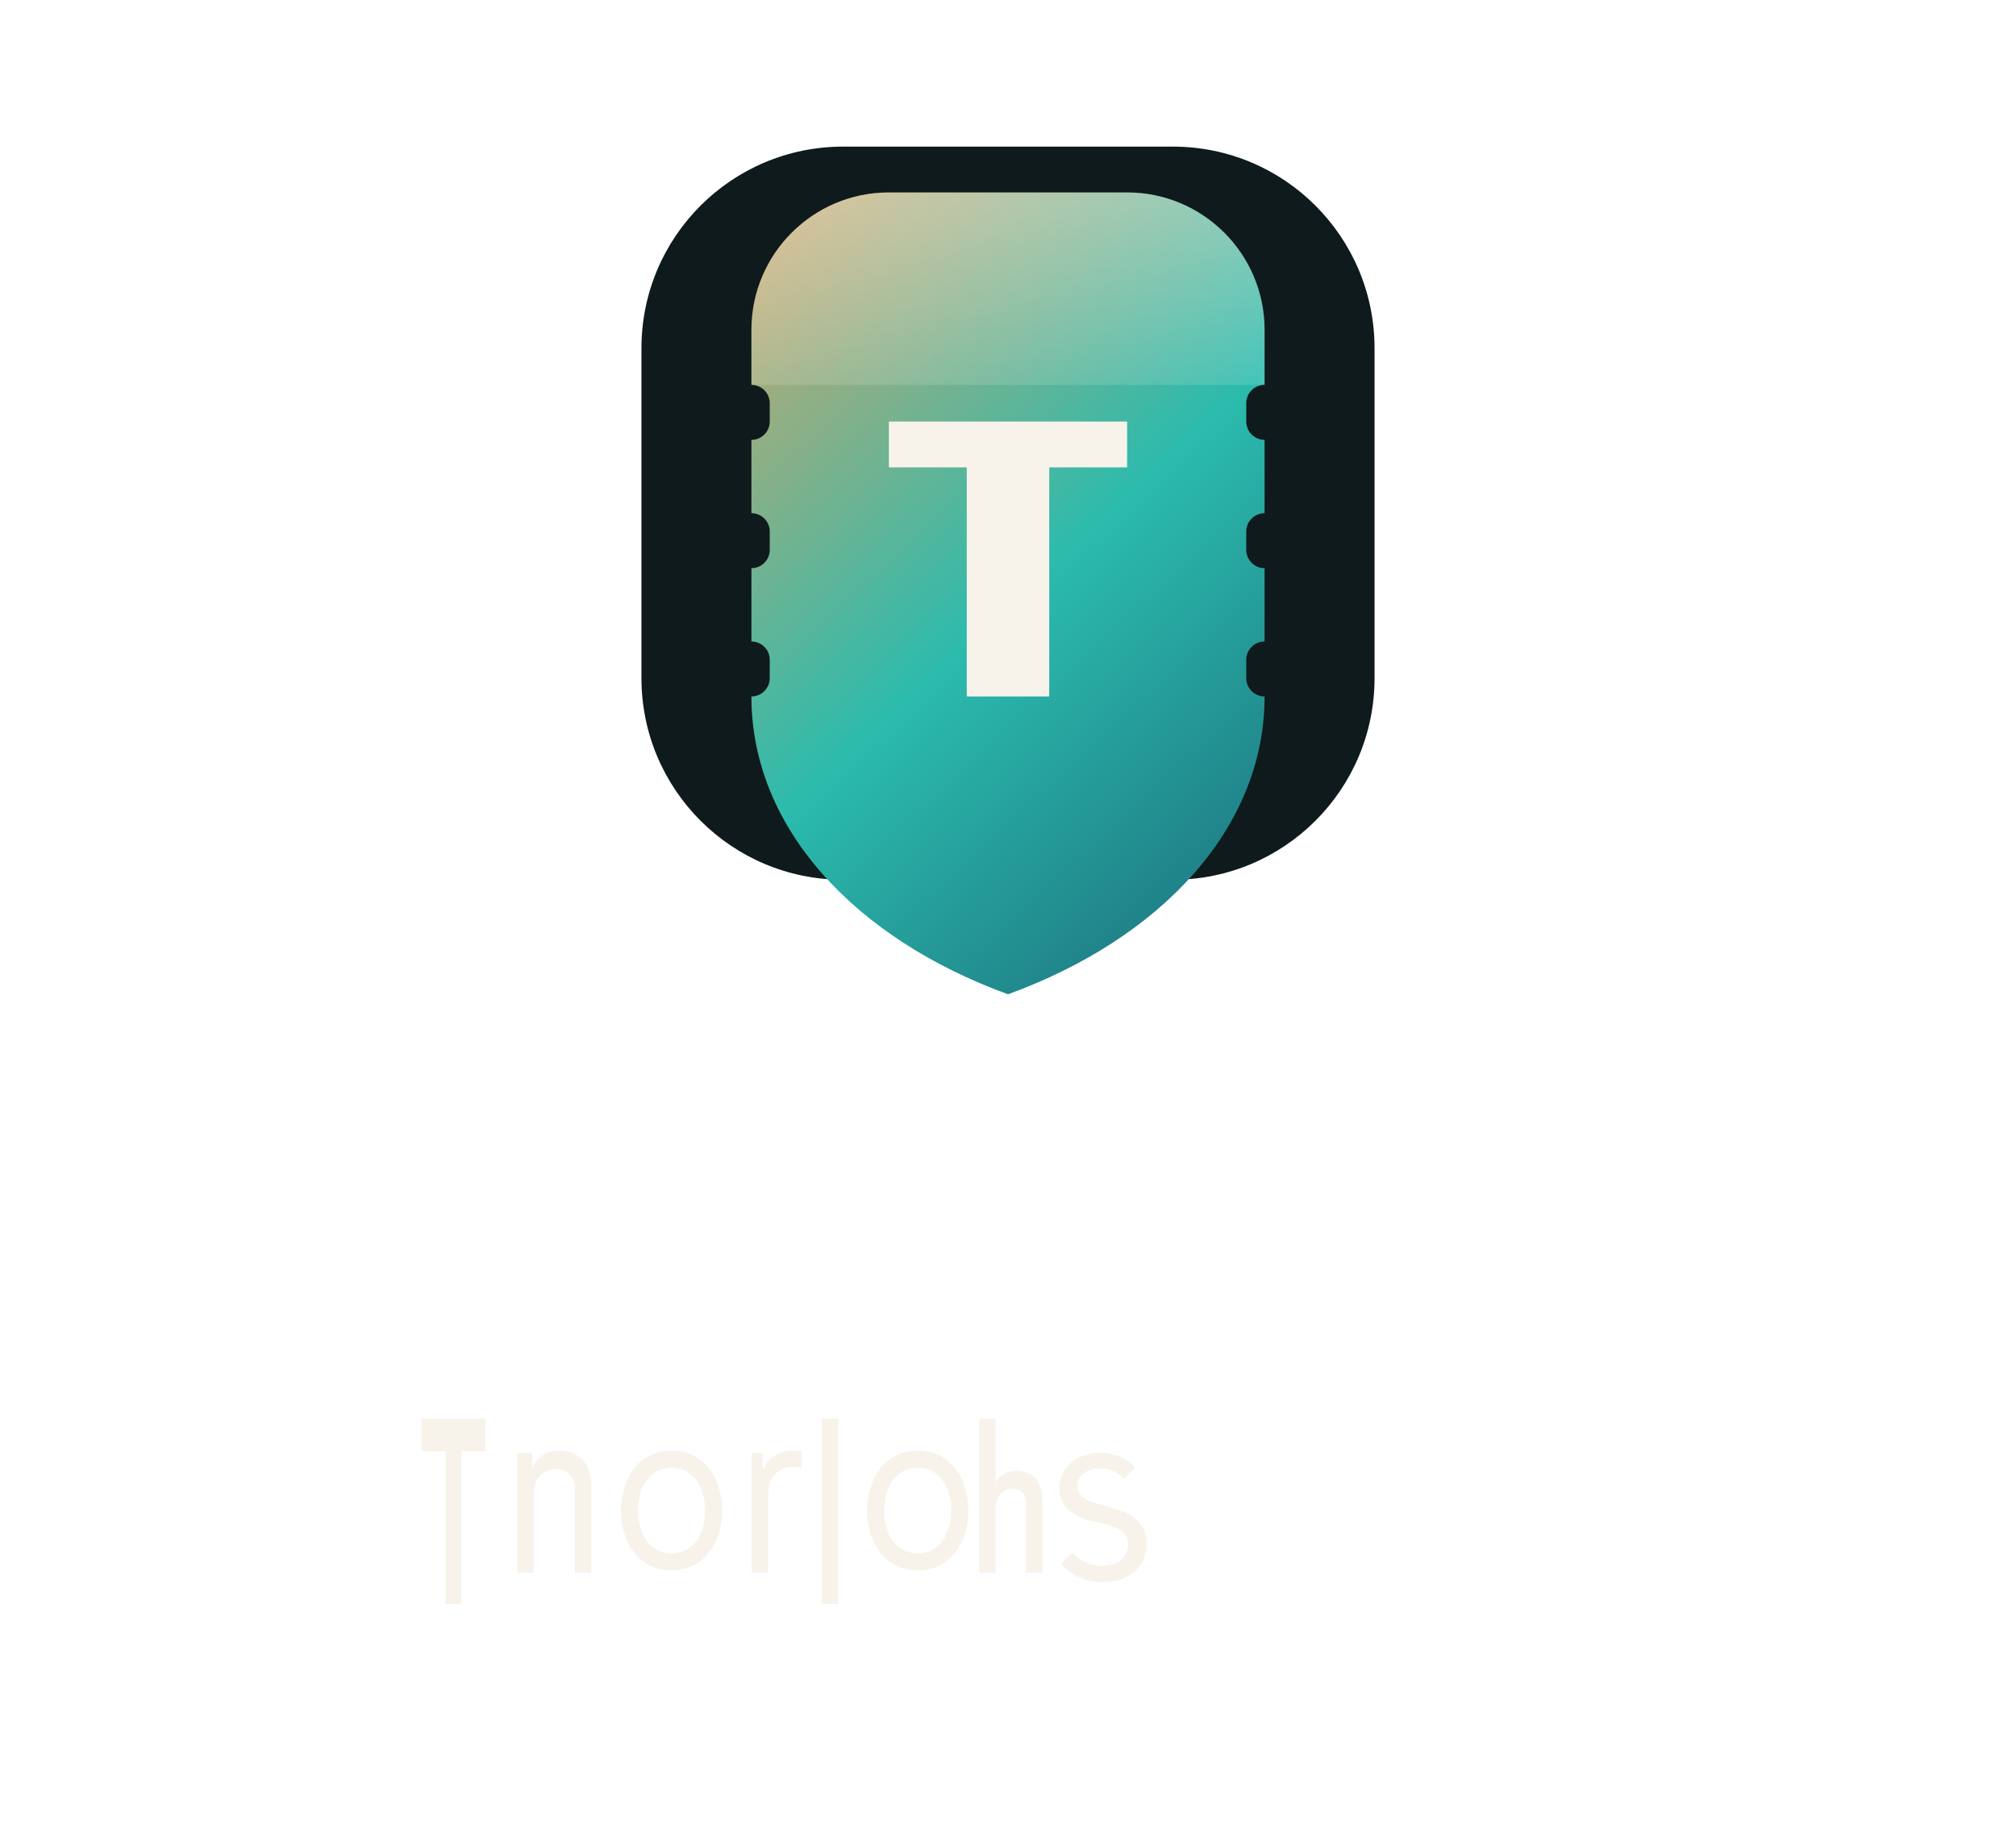
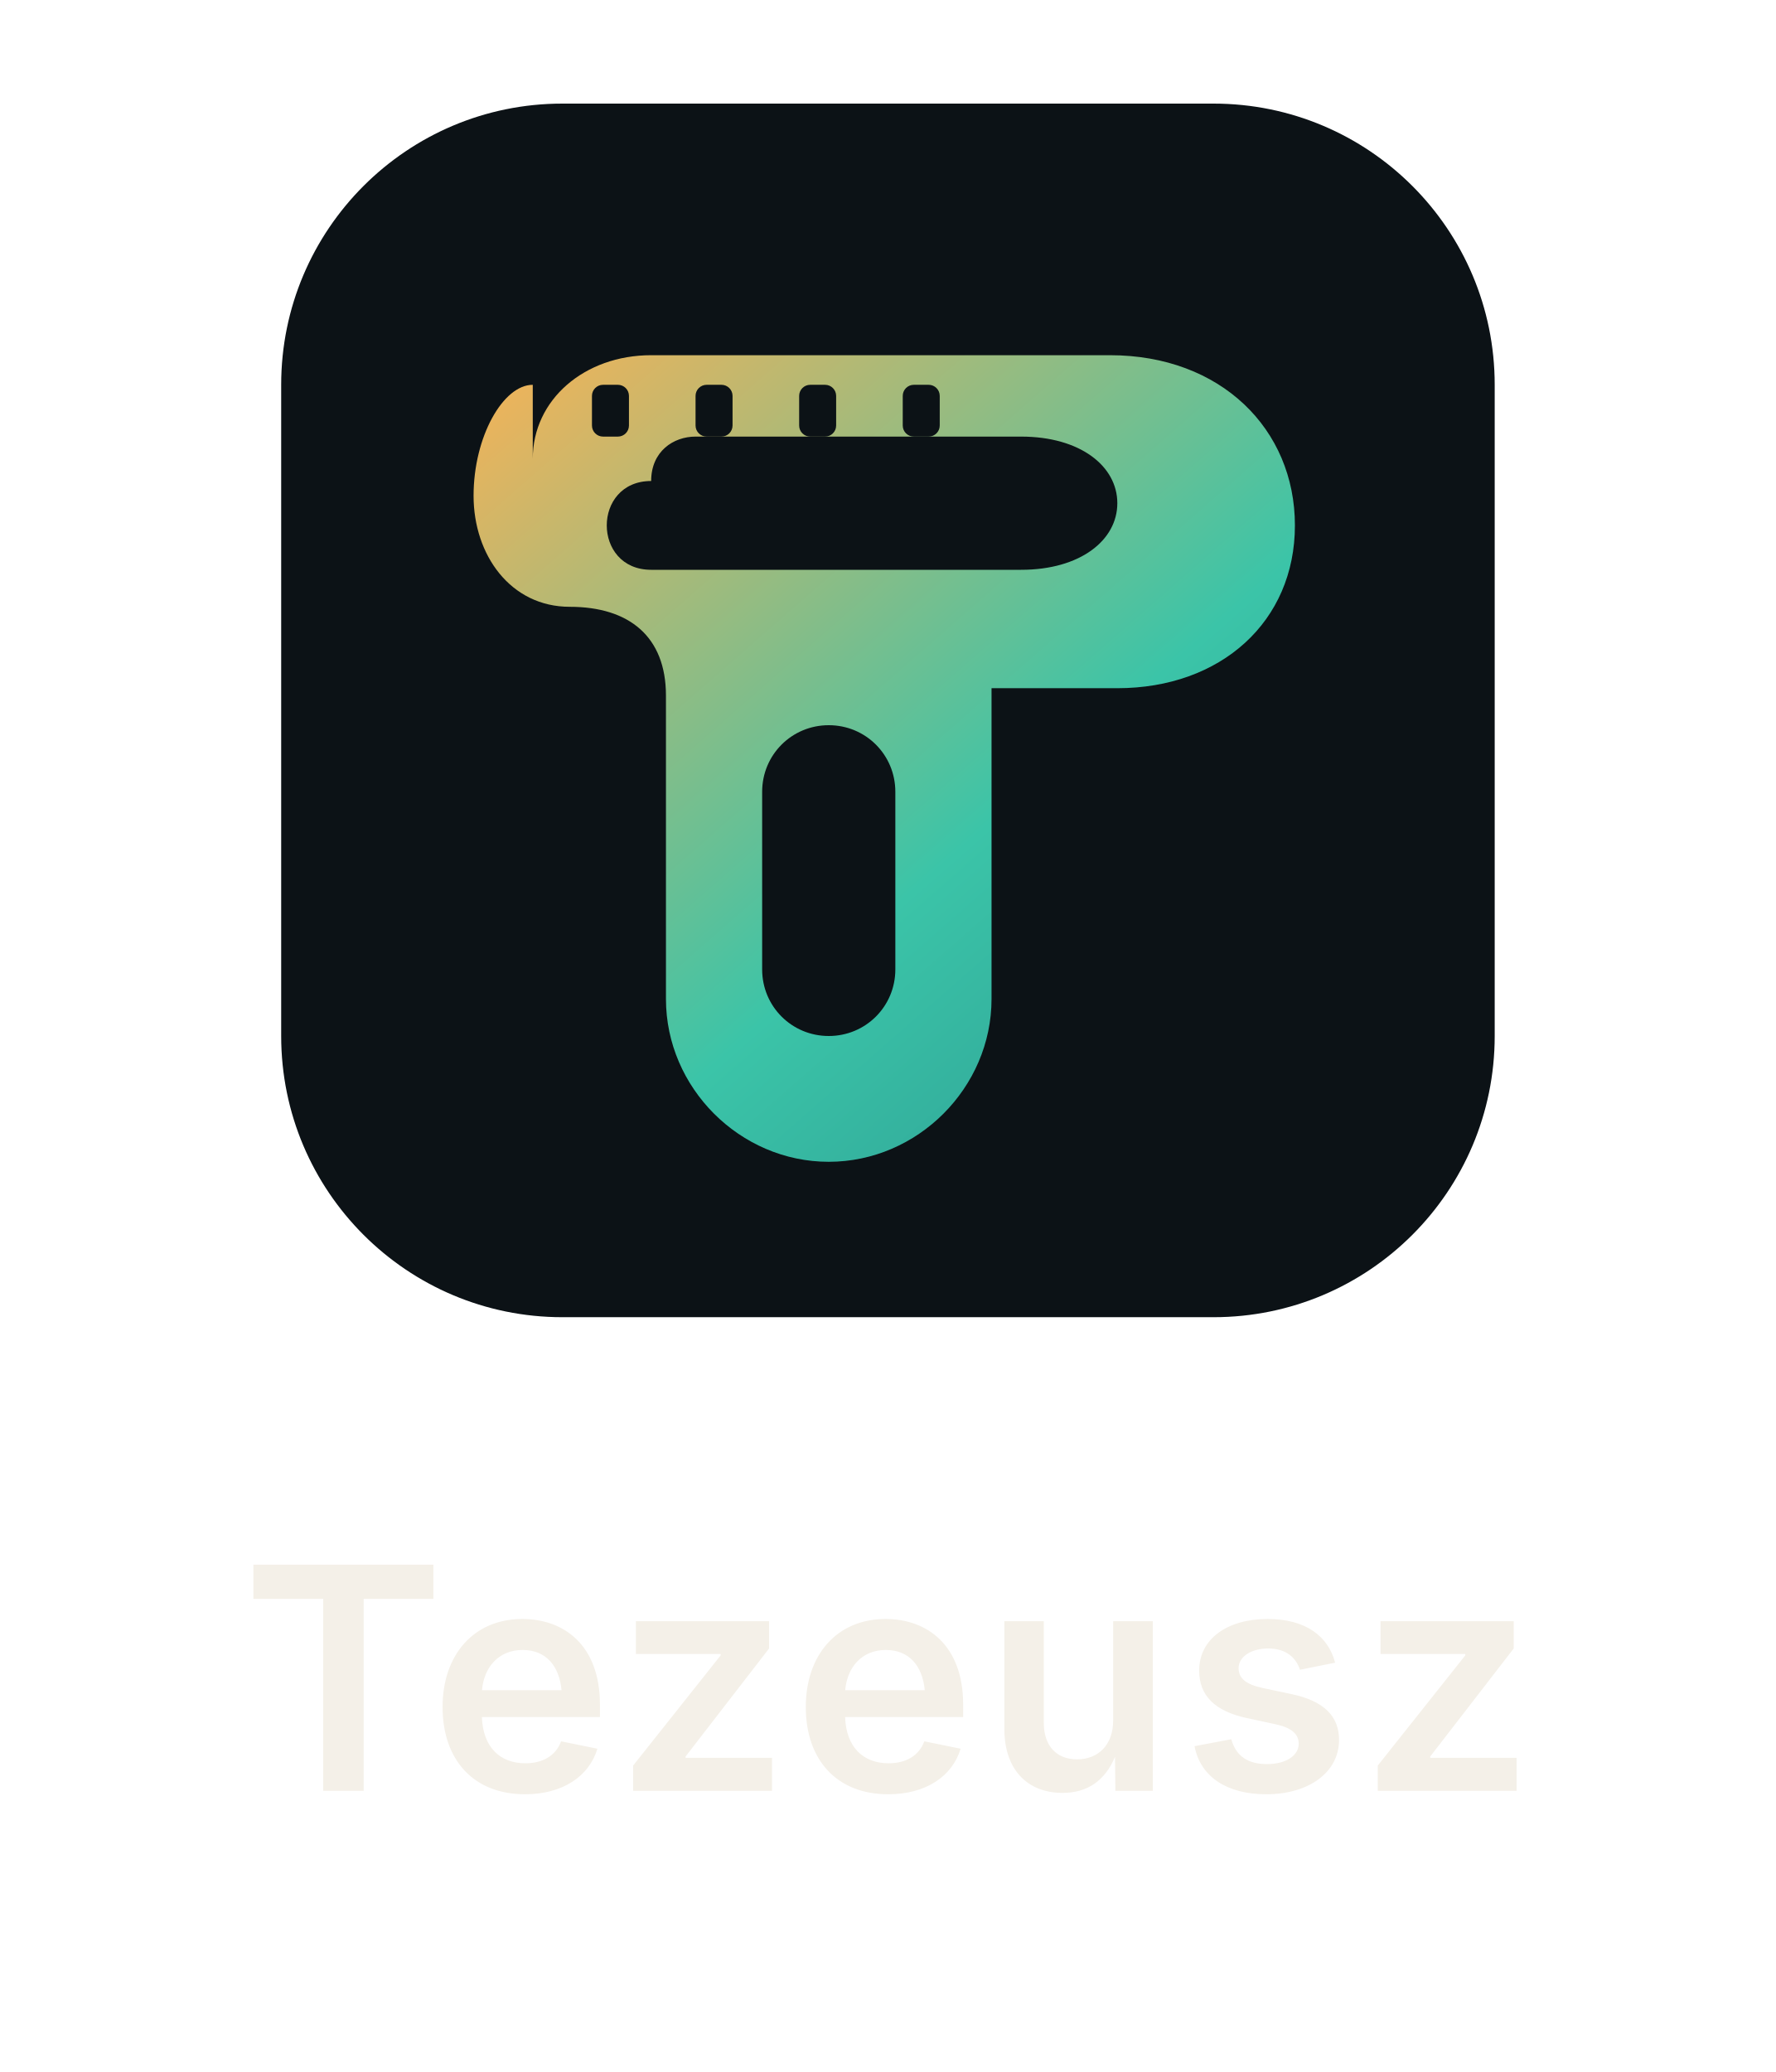
- <svg xmlns="http://www.w3.org/2000/svg" width="220" height="200" viewBox="0 0 220 200" fill="none">
+ <svg xmlns="http://www.w3.org/2000/svg" width="240" height="280" viewBox="0 0 240 280" fill="none">
  <defs>
-     <linearGradient id="tzFillStack" x1="12" y1="8" x2="88" y2="90" gradientUnits="userSpaceOnUse">
-       <stop stop-color="#F0A35E" />
-       <stop offset="0.55" stop-color="#2BBBAD" />
-       <stop offset="1" stop-color="#1B6B7A" />
-     </linearGradient>
-     <linearGradient id="tzShineStack" x1="28" y1="10" x2="28" y2="48" gradientUnits="userSpaceOnUse">
-       <stop stop-color="#fff" stop-opacity="0.35" />
-       <stop offset="1" stop-color="#fff" stop-opacity="0" />
+     <linearGradient id="ribbonS" x1="50" y1="30" x2="190" y2="190" gradientUnits="userSpaceOnUse">
+       <stop stop-color="#F0B35A" />
+       <stop offset="0.42" stop-color="#3BC4A8" />
+       <stop offset="1" stop-color="#1A6B78" />
    </linearGradient>
  </defs>
-   <g transform="translate(62,8)">
-     <rect x="8" y="8" width="80" height="80" rx="22" fill="#0F1A1C" />
-     <path d="M20 28c0-8.284 6.716-15 15-15h26c8.284 0 15 6.716 15 15v40c0 14.5-11.5 26.5-28 32.5-16.5-6-28-18-28-32.5V28z" fill="url(#tzFillStack)" />
-     <path d="M35 13h26c8.284 0 15 6.716 15 15v6H20v-6c0-8.284 6.716-15 15-15z" fill="url(#tzShineStack)" />
-     <rect x="14" y="34" width="8" height="6" rx="2" fill="#0F1A1C" />
-     <rect x="14" y="48" width="8" height="6" rx="2" fill="#0F1A1C" />
-     <rect x="14" y="62" width="8" height="6" rx="2" fill="#0F1A1C" />
-     <rect x="74" y="34" width="8" height="6" rx="2" fill="#0F1A1C" />
-     <rect x="74" y="48" width="8" height="6" rx="2" fill="#0F1A1C" />
-     <rect x="74" y="62" width="8" height="6" rx="2" fill="#0F1A1C" />
-     <path d="M35 38h26v5H52.5v25h-9V43H35V38z" fill="#F7F3EB" />
+   <g transform="translate(32,8)">
+     <rect x="6" y="6" width="164" height="164" rx="38" fill="#0C1216" />
+     <path fill="url(#ribbonS)" fill-rule="evenodd" d="M40 54c0-8 7-14 16-14h62c15 0 25 10 25 23s-10 22-24 22H102v42c0 12-10 22-22 22s-22-10-22-22V86c0-8-5-12-13-12s-13-7-13-15c0-8 4-15 8-15z          M56 57c-4 0-6 3-6 6s2 6 6 6h50c8 0 13-4 13-9s-5-9-13-9H62c-3 0-6 2-6 6z          M80 90c5 0 9 4 9 9v24c0 5-4 9-9 9s-9-4-9-9v-24c0-5 4-9 9-9z" />
+     <g fill="#0C1216">
+       <rect x="48" y="44" width="5" height="7" rx="1.5" />
+       <rect x="62" y="44" width="5" height="7" rx="1.5" />
+       <rect x="76" y="44" width="5" height="7" rx="1.5" />
+       <rect x="90" y="44" width="5" height="7" rx="1.5" />
+     </g>
  </g>
-   <g fill="#F7F3EB" transform="translate(46,148) scale(0.85)">
-     <path d="M0 8h8.2v4.2H5.1v19.6H3.1V12.2H0V8z" />
-     <path d="M12.2 12.4h2v2.1c.5-1.4 1.7-2.4 3.5-2.4 2.5 0 4.1 1.7 4.1 4.6v11.1h-2.1V17.2c0-1.7-.9-2.7-2.4-2.7-1.6 0-2.9 1.1-2.9 3.1v10.2h-2.1V12.4z" />
-     <path d="M25.6 19.8c0-4.3 2.5-7.7 6.5-7.7s6.5 3.4 6.5 7.7-2.5 7.7-6.5 7.7-6.5-3.4-6.5-7.7zm10.8 0c0-3.1-1.6-5.5-4.3-5.5s-4.3 2.4-4.3 5.5 1.6 5.5 4.3 5.5 4.3-2.4 4.3-5.5z" />
-     <path d="M41.8 12.4h2v2.2c.7-1.5 2-2.5 3.9-2.5.4 0 .8 0 1.1.1v2.1c-.3-.1-.7-.1-1.1-.1-1.8 0-3.2 1.3-3.2 3.5v10.1h-2.1V12.4z" />
-     <path d="M51.4 8h2.1v23.8h-2.1V8z" />
-     <path d="M57.2 19.8c0-4.3 2.5-7.7 6.5-7.7s6.5 3.4 6.5 7.7-2.5 7.7-6.5 7.7-6.5-3.4-6.5-7.7zm10.8 0c0-3.1-1.6-5.5-4.3-5.5s-4.3 2.4-4.3 5.5 1.6 5.5 4.3 5.5 4.3-2.4 4.3-5.5z" />
-     <path d="M73.4 16.6c.5-1.1 1.6-1.9 3-1.9 2.1 0 3.3 1.4 3.3 3.8v9.3h-2.1v-8.8c0-1.3-.6-2-1.7-2-1.2 0-2.2.9-2.2 2.5v8.3h-2.1V8h2.1v8.6c.4-.7 1.1-1.3 1.7-1.6z" />
-     <path d="M83.6 25.2c.8 1 2.1 1.7 3.7 1.7 2.1 0 3.4-1.1 3.4-2.7 0-1.5-1.1-2.2-3.1-2.7l-1.4-.3c-2.7-.7-4.3-1.9-4.3-4.3 0-2.6 2.2-4.5 5.2-4.5 1.9 0 3.5.7 4.5 1.9l-1.4 1.4c-.7-.8-1.8-1.3-3.1-1.3-1.7 0-2.9.9-2.9 2.2 0 1.3 1 1.9 2.8 2.4l1.4.4c3 .8 4.7 2.1 4.7 4.7 0 2.9-2.3 4.9-5.6 4.9-2.3 0-4.2-.9-5.4-2.4l1.5-1.4z" />
-   </g>
+   <text x="120" y="242" text-anchor="middle" fill="#F4F0E8" font-family="Bahnschrift, Segoe UI, Inter, Arial, sans-serif" font-size="42" font-weight="600" letter-spacing="1">Tezeusz</text>
</svg>
